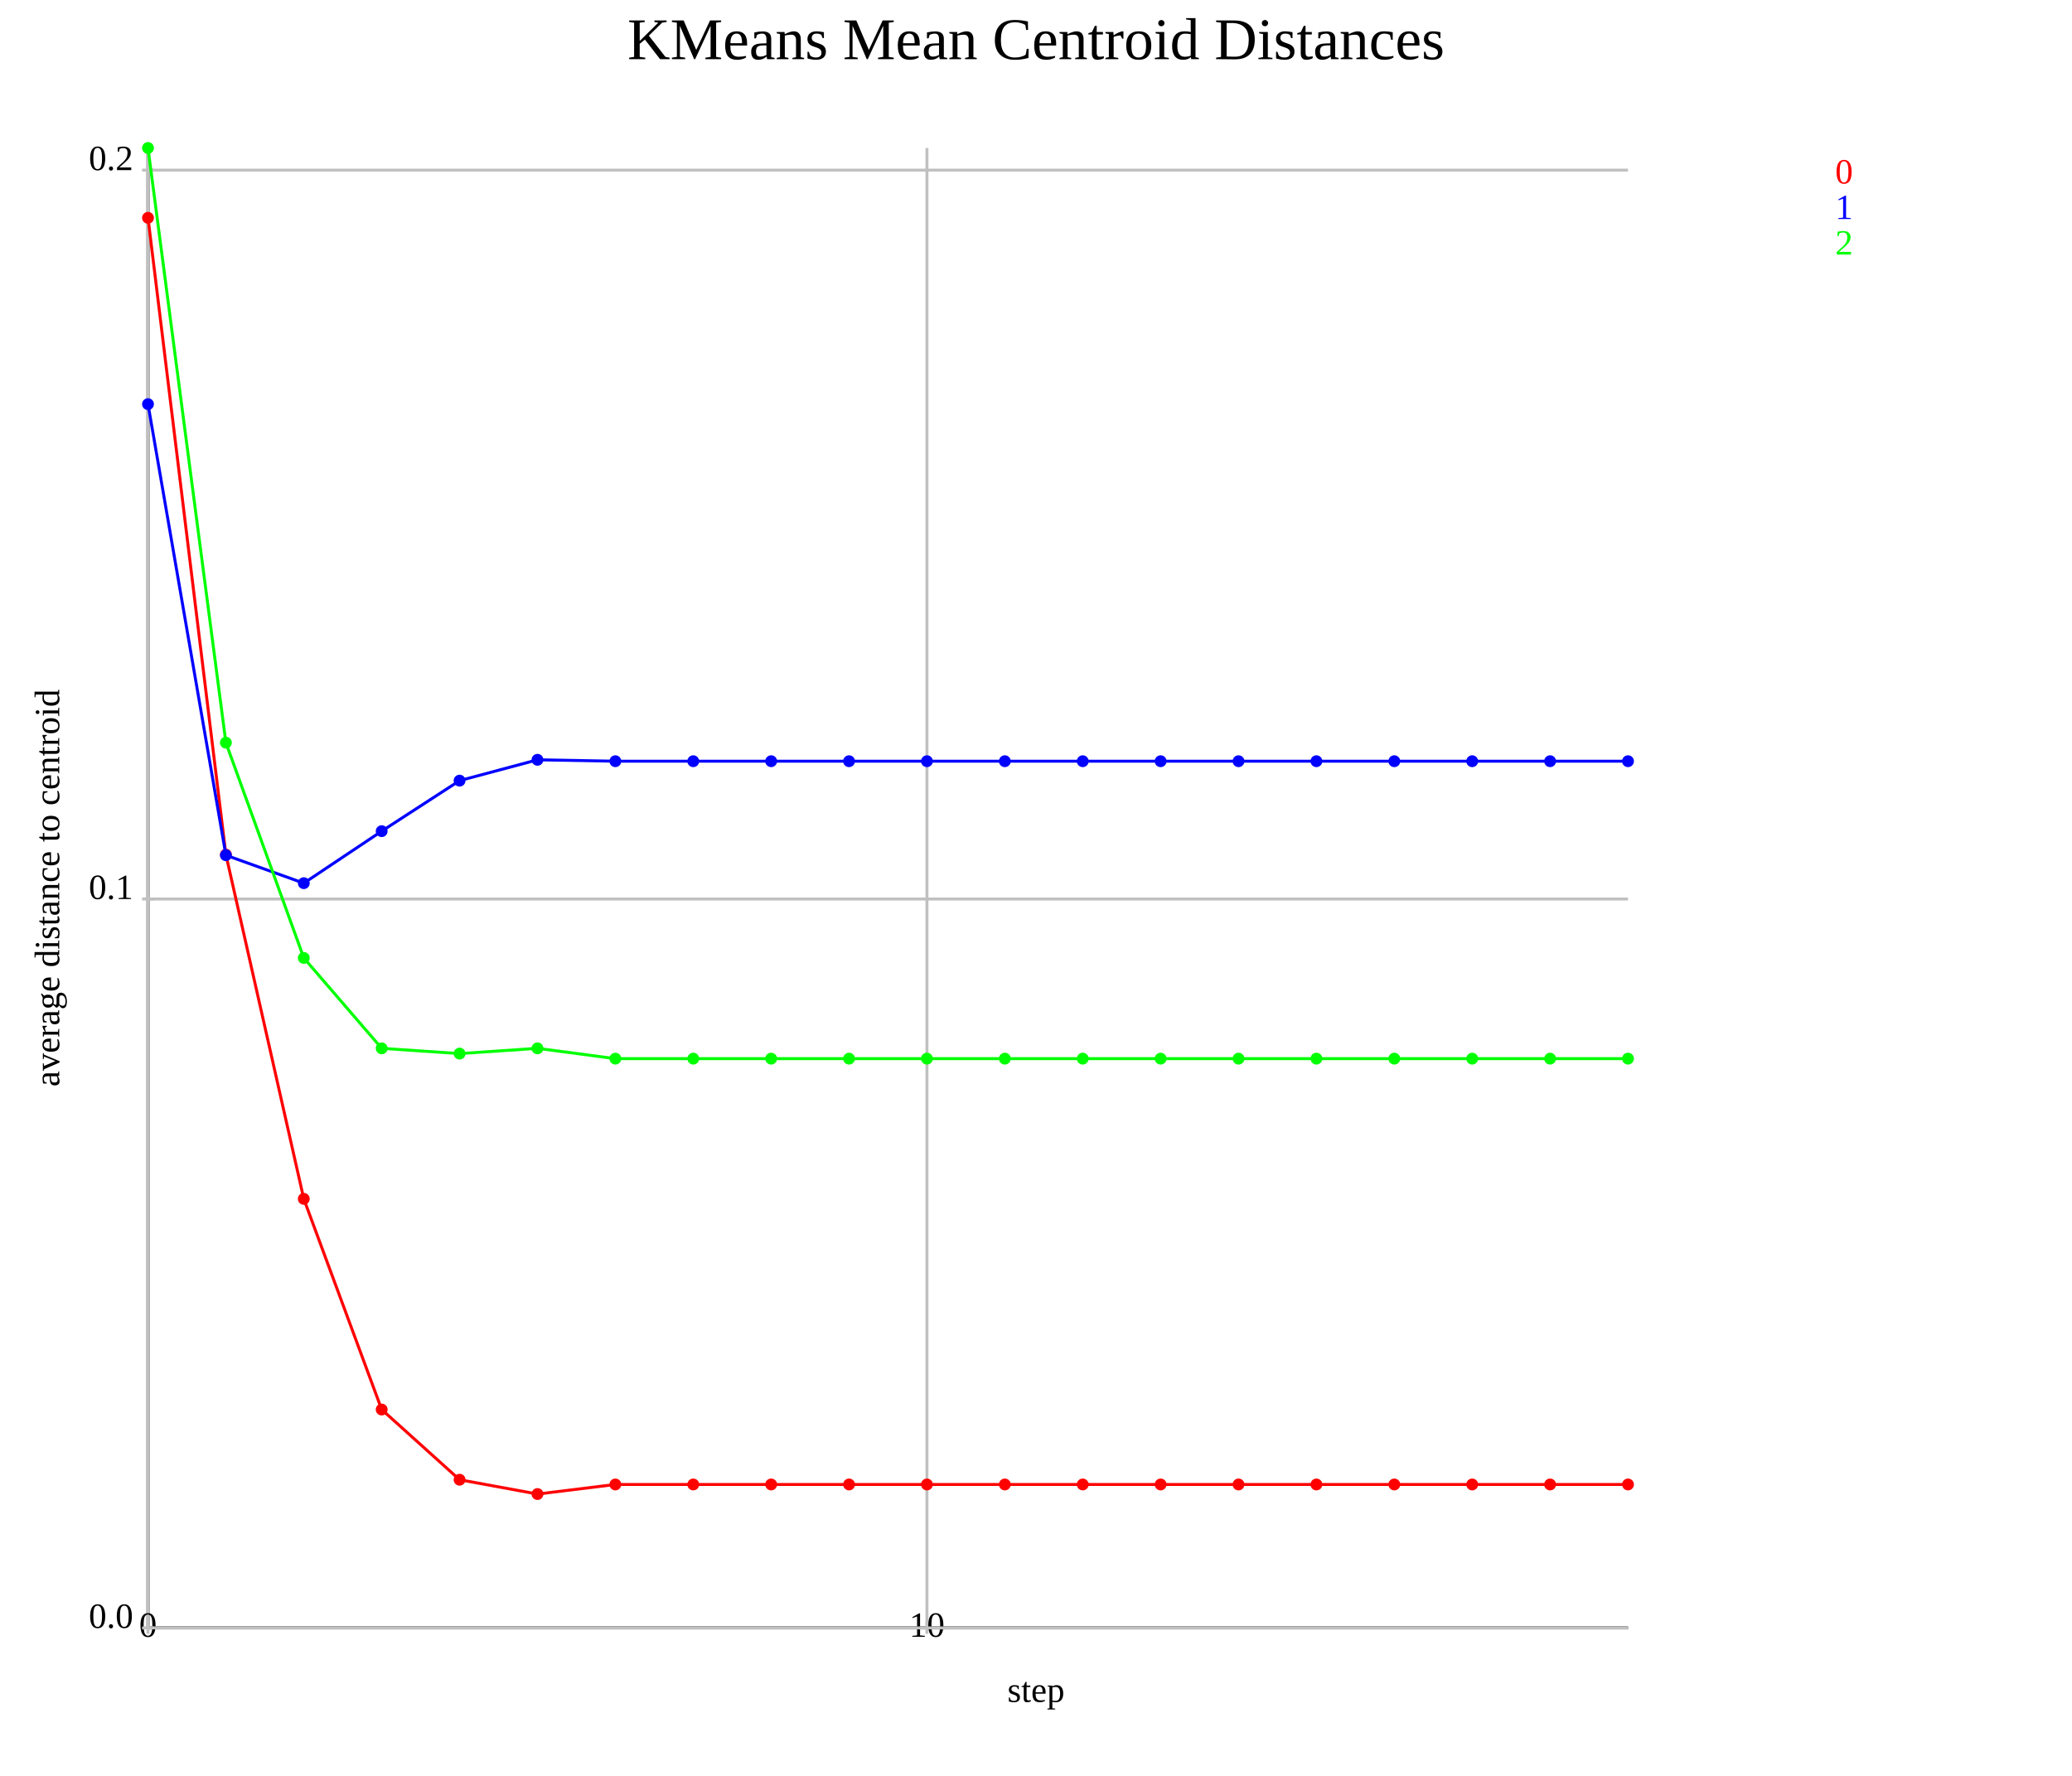
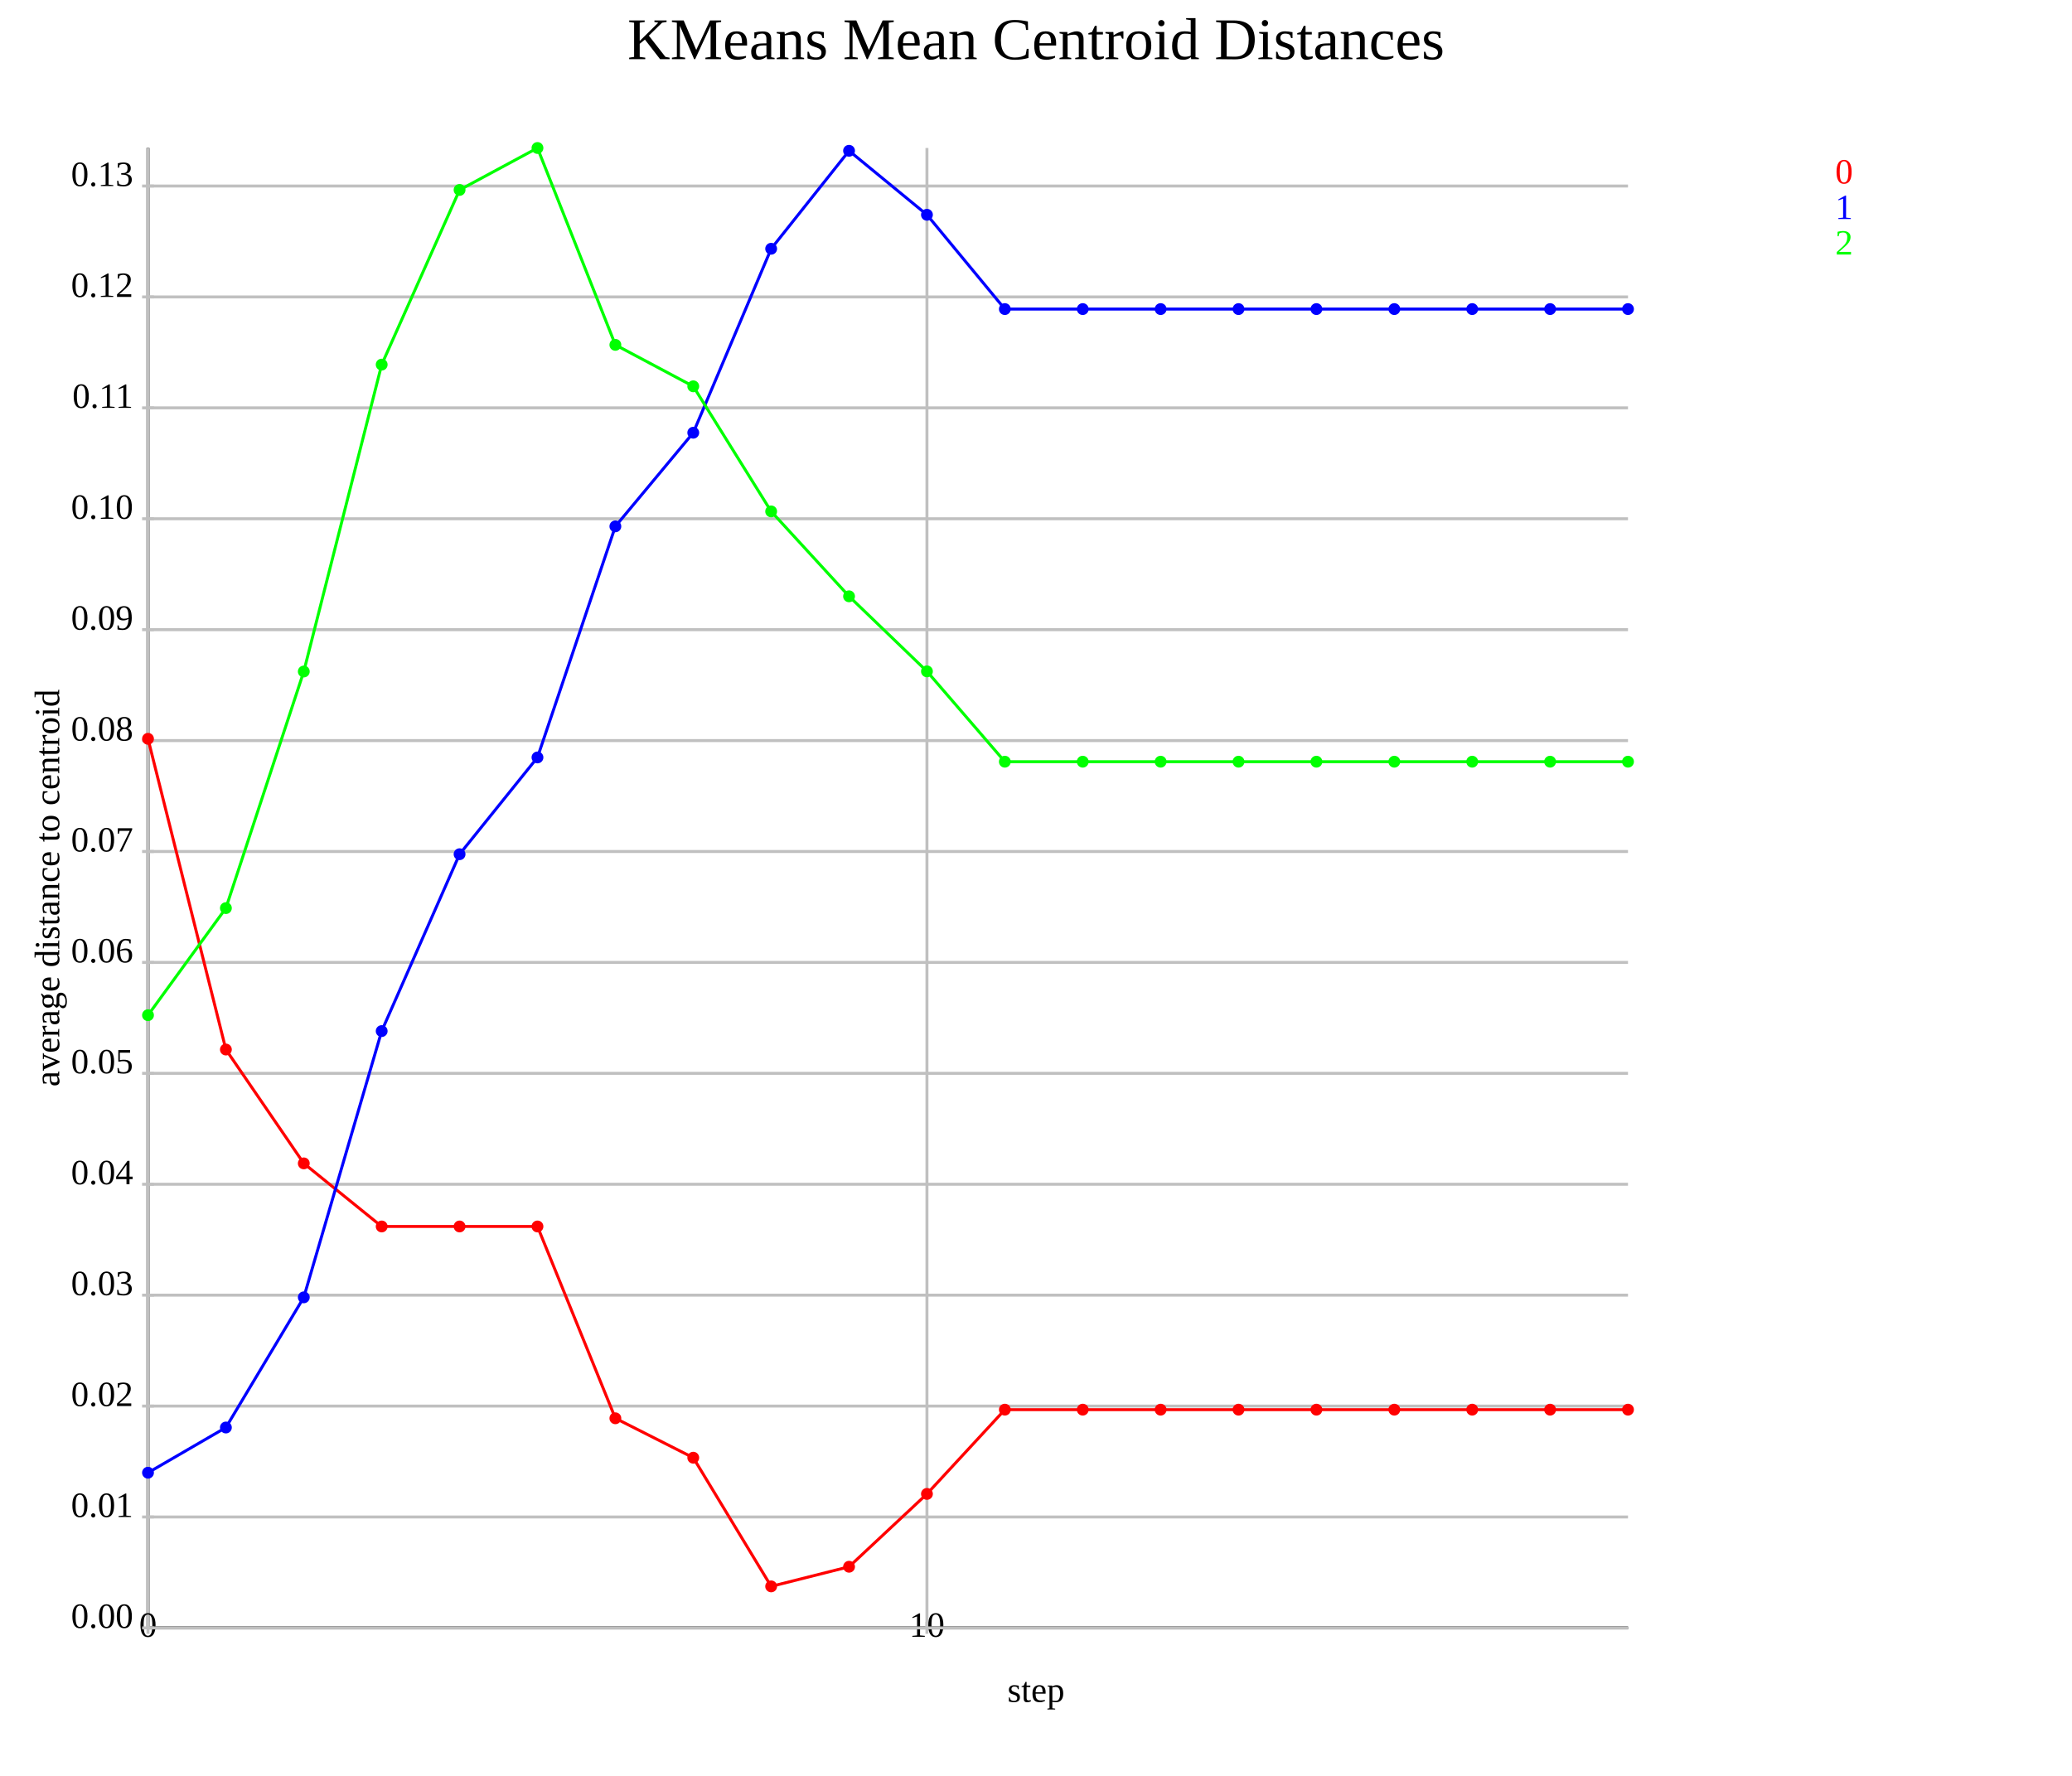
<svg xmlns="http://www.w3.org/2000/svg" version="1.1" width="700.0" height="600.0">
  <style>.caption {
  font-size: 14px;
  font-family: Georgia, serif;
}
</style>
  <line x1="50.0" y1="550.0" x2="550.0" y2="550.0" stroke="rgb(0,0,0)" stroke-width="1" />
  <line x1="50.0" y1="550.0" x2="50.0" y2="50.0" stroke="rgb(0,0,0)" stroke-width="1" />
  <line x1="50.0" y1="550.0" x2="50.0" y2="50.0" stroke="rgb(192,192,192)" stroke-width="1" />
  <line x1="50.0" y1="548.0" x2="50.0" y2="552.0" stroke="rgb(192,192,192)" stroke-width="1" />
  <text text-anchor="middle" alignment-baseline="hanging" x="50.0" y="553.0" font-size="12.0">0</text>
  <line x1="313.158" y1="550.0" x2="313.158" y2="50.0" stroke="rgb(192,192,192)" stroke-width="1" />
  <line x1="313.158" y1="548.0" x2="313.158" y2="552.0" stroke="rgb(192,192,192)" stroke-width="1" />
  <text text-anchor="middle" alignment-baseline="hanging" x="313.158" y="553.0" font-size="12.0">10</text>
  <line x1="50.0" y1="550.0" x2="550.0" y2="550.0" stroke="rgb(192,192,192)" stroke-width="1" />
-   <text text-anchor="end" alignment-baseline="middle" x="45.0" y="550.0" font-size="12.0">0.0</text>
+   <text text-anchor="end" alignment-baseline="middle" x="45.0" y="550.0" font-size="12.0">0.00</text>
  <line x1="48.0" y1="550.0" x2="52.0" y2="550.0" stroke="rgb(192,192,192)" stroke-width="1" />
-   <line x1="50.0" y1="303.739" x2="550.0" y2="303.739" stroke="rgb(192,192,192)" stroke-width="1" />
-   <text text-anchor="end" alignment-baseline="middle" x="45.0" y="303.739" font-size="12.0">0.1</text>
-   <line x1="48.0" y1="303.739" x2="52.0" y2="303.739" stroke="rgb(192,192,192)" stroke-width="1" />
-   <line x1="50.0" y1="57.478" x2="550.0" y2="57.478" stroke="rgb(192,192,192)" stroke-width="1" />
-   <text text-anchor="end" alignment-baseline="middle" x="45.0" y="57.478" font-size="12.0">0.2</text>
-   <line x1="48.0" y1="57.478" x2="52.0" y2="57.478" stroke="rgb(192,192,192)" stroke-width="1" />
-   <polyline points="50.0,73.597 76.316,288.749 102.632,405.047 128.947,476.225 155.263,499.942 181.579,504.779 207.895,501.546 234.211,501.546 260.526,501.546 286.842,501.546 313.158,501.546 339.474,501.546 365.789,501.546 392.105,501.546 418.421,501.546 444.737,501.546 471.053,501.546 497.368,501.546 523.684,501.546 550.0,501.546" fill="none" stroke="rgb(255,0,0)" stroke-width="1" />
-   <circle cx="50.0" cy="73.597" r="2" fill="rgb(255,0,0)" />
-   <circle cx="76.316" cy="288.749" r="2" fill="rgb(255,0,0)" />
-   <circle cx="102.632" cy="405.047" r="2" fill="rgb(255,0,0)" />
-   <circle cx="128.947" cy="476.225" r="2" fill="rgb(255,0,0)" />
-   <circle cx="155.263" cy="499.942" r="2" fill="rgb(255,0,0)" />
-   <circle cx="181.579" cy="504.779" r="2" fill="rgb(255,0,0)" />
-   <circle cx="207.895" cy="501.546" r="2" fill="rgb(255,0,0)" />
-   <circle cx="234.211" cy="501.546" r="2" fill="rgb(255,0,0)" />
-   <circle cx="260.526" cy="501.546" r="2" fill="rgb(255,0,0)" />
-   <circle cx="286.842" cy="501.546" r="2" fill="rgb(255,0,0)" />
-   <circle cx="313.158" cy="501.546" r="2" fill="rgb(255,0,0)" />
-   <circle cx="339.474" cy="501.546" r="2" fill="rgb(255,0,0)" />
-   <circle cx="365.789" cy="501.546" r="2" fill="rgb(255,0,0)" />
-   <circle cx="392.105" cy="501.546" r="2" fill="rgb(255,0,0)" />
-   <circle cx="418.421" cy="501.546" r="2" fill="rgb(255,0,0)" />
-   <circle cx="444.737" cy="501.546" r="2" fill="rgb(255,0,0)" />
-   <circle cx="471.053" cy="501.546" r="2" fill="rgb(255,0,0)" />
-   <circle cx="497.368" cy="501.546" r="2" fill="rgb(255,0,0)" />
-   <circle cx="523.684" cy="501.546" r="2" fill="rgb(255,0,0)" />
-   <circle cx="550.0" cy="501.546" r="2" fill="rgb(255,0,0)" />
-   <polyline points="50.0,136.54 76.316,288.946 102.632,298.39 128.947,280.815 155.263,263.747 181.579,256.707 207.895,257.182 234.211,257.182 260.526,257.182 286.842,257.182 313.158,257.182 339.474,257.182 365.789,257.182 392.105,257.182 418.421,257.182 444.737,257.182 471.053,257.182 497.368,257.182 523.684,257.182 550.0,257.182" fill="none" stroke="rgb(0,0,255)" stroke-width="1" />
-   <circle cx="50.0" cy="136.54" r="2" fill="rgb(0,0,255)" />
-   <circle cx="76.316" cy="288.946" r="2" fill="rgb(0,0,255)" />
-   <circle cx="102.632" cy="298.39" r="2" fill="rgb(0,0,255)" />
-   <circle cx="128.947" cy="280.815" r="2" fill="rgb(0,0,255)" />
-   <circle cx="155.263" cy="263.747" r="2" fill="rgb(0,0,255)" />
-   <circle cx="181.579" cy="256.707" r="2" fill="rgb(0,0,255)" />
-   <circle cx="207.895" cy="257.182" r="2" fill="rgb(0,0,255)" />
-   <circle cx="234.211" cy="257.182" r="2" fill="rgb(0,0,255)" />
-   <circle cx="260.526" cy="257.182" r="2" fill="rgb(0,0,255)" />
-   <circle cx="286.842" cy="257.182" r="2" fill="rgb(0,0,255)" />
-   <circle cx="313.158" cy="257.182" r="2" fill="rgb(0,0,255)" />
-   <circle cx="339.474" cy="257.182" r="2" fill="rgb(0,0,255)" />
-   <circle cx="365.789" cy="257.182" r="2" fill="rgb(0,0,255)" />
-   <circle cx="392.105" cy="257.182" r="2" fill="rgb(0,0,255)" />
-   <circle cx="418.421" cy="257.182" r="2" fill="rgb(0,0,255)" />
-   <circle cx="444.737" cy="257.182" r="2" fill="rgb(0,0,255)" />
-   <circle cx="471.053" cy="257.182" r="2" fill="rgb(0,0,255)" />
-   <circle cx="497.368" cy="257.182" r="2" fill="rgb(0,0,255)" />
-   <circle cx="523.684" cy="257.182" r="2" fill="rgb(0,0,255)" />
-   <circle cx="550.0" cy="257.182" r="2" fill="rgb(0,0,255)" />
-   <polyline points="50.0,50.0 76.316,250.918 102.632,323.645 128.947,354.19 155.263,355.968 181.579,354.189 207.895,357.676 234.211,357.676 260.526,357.676 286.842,357.676 313.158,357.676 339.474,357.676 365.789,357.676 392.105,357.676 418.421,357.676 444.737,357.676 471.053,357.676 497.368,357.676 523.684,357.676 550.0,357.676" fill="none" stroke="rgb(0,255,0)" stroke-width="1" />
-   <circle cx="50.0" cy="50.0" r="2" fill="rgb(0,255,0)" />
-   <circle cx="76.316" cy="250.918" r="2" fill="rgb(0,255,0)" />
-   <circle cx="102.632" cy="323.645" r="2" fill="rgb(0,255,0)" />
-   <circle cx="128.947" cy="354.19" r="2" fill="rgb(0,255,0)" />
-   <circle cx="155.263" cy="355.968" r="2" fill="rgb(0,255,0)" />
-   <circle cx="181.579" cy="354.189" r="2" fill="rgb(0,255,0)" />
-   <circle cx="207.895" cy="357.676" r="2" fill="rgb(0,255,0)" />
-   <circle cx="234.211" cy="357.676" r="2" fill="rgb(0,255,0)" />
-   <circle cx="260.526" cy="357.676" r="2" fill="rgb(0,255,0)" />
-   <circle cx="286.842" cy="357.676" r="2" fill="rgb(0,255,0)" />
-   <circle cx="313.158" cy="357.676" r="2" fill="rgb(0,255,0)" />
-   <circle cx="339.474" cy="357.676" r="2" fill="rgb(0,255,0)" />
-   <circle cx="365.789" cy="357.676" r="2" fill="rgb(0,255,0)" />
-   <circle cx="392.105" cy="357.676" r="2" fill="rgb(0,255,0)" />
-   <circle cx="418.421" cy="357.676" r="2" fill="rgb(0,255,0)" />
-   <circle cx="444.737" cy="357.676" r="2" fill="rgb(0,255,0)" />
-   <circle cx="471.053" cy="357.676" r="2" fill="rgb(0,255,0)" />
-   <circle cx="497.368" cy="357.676" r="2" fill="rgb(0,255,0)" />
-   <circle cx="523.684" cy="357.676" r="2" fill="rgb(0,255,0)" />
-   <circle cx="550.0" cy="357.676" r="2" fill="rgb(0,255,0)" />
+   <line x1="50.0" y1="512.527" x2="550.0" y2="512.527" stroke="rgb(192,192,192)" stroke-width="1" />
+   <text text-anchor="end" alignment-baseline="middle" x="45.0" y="512.527" font-size="12.0">0.01</text>
+   <line x1="48.0" y1="512.527" x2="52.0" y2="512.527" stroke="rgb(192,192,192)" stroke-width="1" />
+   <line x1="50.0" y1="475.054" x2="550.0" y2="475.054" stroke="rgb(192,192,192)" stroke-width="1" />
+   <text text-anchor="end" alignment-baseline="middle" x="45.0" y="475.054" font-size="12.0">0.02</text>
+   <line x1="48.0" y1="475.054" x2="52.0" y2="475.054" stroke="rgb(192,192,192)" stroke-width="1" />
+   <line x1="50.0" y1="437.581" x2="550.0" y2="437.581" stroke="rgb(192,192,192)" stroke-width="1" />
+   <text text-anchor="end" alignment-baseline="middle" x="45.0" y="437.581" font-size="12.0">0.03</text>
+   <line x1="48.0" y1="437.581" x2="52.0" y2="437.581" stroke="rgb(192,192,192)" stroke-width="1" />
+   <line x1="50.0" y1="400.108" x2="550.0" y2="400.108" stroke="rgb(192,192,192)" stroke-width="1" />
+   <text text-anchor="end" alignment-baseline="middle" x="45.0" y="400.108" font-size="12.0">0.04</text>
+   <line x1="48.0" y1="400.108" x2="52.0" y2="400.108" stroke="rgb(192,192,192)" stroke-width="1" />
+   <line x1="50.0" y1="362.635" x2="550.0" y2="362.635" stroke="rgb(192,192,192)" stroke-width="1" />
+   <text text-anchor="end" alignment-baseline="middle" x="45.0" y="362.635" font-size="12.0">0.05</text>
+   <line x1="48.0" y1="362.635" x2="52.0" y2="362.635" stroke="rgb(192,192,192)" stroke-width="1" />
+   <line x1="50.0" y1="325.162" x2="550.0" y2="325.162" stroke="rgb(192,192,192)" stroke-width="1" />
+   <text text-anchor="end" alignment-baseline="middle" x="45.0" y="325.162" font-size="12.0">0.06</text>
+   <line x1="48.0" y1="325.162" x2="52.0" y2="325.162" stroke="rgb(192,192,192)" stroke-width="1" />
+   <line x1="50.0" y1="287.689" x2="550.0" y2="287.689" stroke="rgb(192,192,192)" stroke-width="1" />
+   <text text-anchor="end" alignment-baseline="middle" x="45.0" y="287.689" font-size="12.0">0.07</text>
+   <line x1="48.0" y1="287.689" x2="52.0" y2="287.689" stroke="rgb(192,192,192)" stroke-width="1" />
+   <line x1="50.0" y1="250.216" x2="550.0" y2="250.216" stroke="rgb(192,192,192)" stroke-width="1" />
+   <text text-anchor="end" alignment-baseline="middle" x="45.0" y="250.216" font-size="12.0">0.08</text>
+   <line x1="48.0" y1="250.216" x2="52.0" y2="250.216" stroke="rgb(192,192,192)" stroke-width="1" />
+   <line x1="50.0" y1="212.743" x2="550.0" y2="212.743" stroke="rgb(192,192,192)" stroke-width="1" />
+   <text text-anchor="end" alignment-baseline="middle" x="45.0" y="212.743" font-size="12.0">0.09</text>
+   <line x1="48.0" y1="212.743" x2="52.0" y2="212.743" stroke="rgb(192,192,192)" stroke-width="1" />
+   <line x1="50.0" y1="175.27" x2="550.0" y2="175.27" stroke="rgb(192,192,192)" stroke-width="1" />
+   <text text-anchor="end" alignment-baseline="middle" x="45.0" y="175.27" font-size="12.0">0.10</text>
+   <line x1="48.0" y1="175.27" x2="52.0" y2="175.27" stroke="rgb(192,192,192)" stroke-width="1" />
+   <line x1="50.0" y1="137.797" x2="550.0" y2="137.797" stroke="rgb(192,192,192)" stroke-width="1" />
+   <text text-anchor="end" alignment-baseline="middle" x="45.0" y="137.797" font-size="12.0">0.11</text>
+   <line x1="48.0" y1="137.797" x2="52.0" y2="137.797" stroke="rgb(192,192,192)" stroke-width="1" />
+   <line x1="50.0" y1="100.324" x2="550.0" y2="100.324" stroke="rgb(192,192,192)" stroke-width="1" />
+   <text text-anchor="end" alignment-baseline="middle" x="45.0" y="100.324" font-size="12.0">0.12</text>
+   <line x1="48.0" y1="100.324" x2="52.0" y2="100.324" stroke="rgb(192,192,192)" stroke-width="1" />
+   <line x1="50.0" y1="62.851" x2="550.0" y2="62.851" stroke="rgb(192,192,192)" stroke-width="1" />
+   <text text-anchor="end" alignment-baseline="middle" x="45.0" y="62.851" font-size="12.0">0.13</text>
+   <line x1="48.0" y1="62.851" x2="52.0" y2="62.851" stroke="rgb(192,192,192)" stroke-width="1" />
+   <polyline points="50.0,249.615 76.316,354.598 102.632,393.061 128.947,414.376 155.263,414.376 181.579,414.376 207.895,479.182 234.211,492.503 260.526,535.976 286.842,529.343 313.158,504.733 339.474,476.269 365.789,476.269 392.105,476.269 418.421,476.269 444.737,476.269 471.053,476.269 497.368,476.269 523.684,476.269 550.0,476.269" fill="none" stroke="rgb(255,0,0)" stroke-width="1" />
+   <circle cx="50.0" cy="249.615" r="2" fill="rgb(255,0,0)" />
+   <circle cx="76.316" cy="354.598" r="2" fill="rgb(255,0,0)" />
+   <circle cx="102.632" cy="393.061" r="2" fill="rgb(255,0,0)" />
+   <circle cx="128.947" cy="414.376" r="2" fill="rgb(255,0,0)" />
+   <circle cx="155.263" cy="414.376" r="2" fill="rgb(255,0,0)" />
+   <circle cx="181.579" cy="414.376" r="2" fill="rgb(255,0,0)" />
+   <circle cx="207.895" cy="479.182" r="2" fill="rgb(255,0,0)" />
+   <circle cx="234.211" cy="492.503" r="2" fill="rgb(255,0,0)" />
+   <circle cx="260.526" cy="535.976" r="2" fill="rgb(255,0,0)" />
+   <circle cx="286.842" cy="529.343" r="2" fill="rgb(255,0,0)" />
+   <circle cx="313.158" cy="504.733" r="2" fill="rgb(255,0,0)" />
+   <circle cx="339.474" cy="476.269" r="2" fill="rgb(255,0,0)" />
+   <circle cx="365.789" cy="476.269" r="2" fill="rgb(255,0,0)" />
+   <circle cx="392.105" cy="476.269" r="2" fill="rgb(255,0,0)" />
+   <circle cx="418.421" cy="476.269" r="2" fill="rgb(255,0,0)" />
+   <circle cx="444.737" cy="476.269" r="2" fill="rgb(255,0,0)" />
+   <circle cx="471.053" cy="476.269" r="2" fill="rgb(255,0,0)" />
+   <circle cx="497.368" cy="476.269" r="2" fill="rgb(255,0,0)" />
+   <circle cx="523.684" cy="476.269" r="2" fill="rgb(255,0,0)" />
+   <circle cx="550.0" cy="476.269" r="2" fill="rgb(255,0,0)" />
+   <polyline points="50.0,497.571 76.316,482.298 102.632,438.322 128.947,348.363 155.263,288.604 181.579,255.907 207.895,177.838 234.211,146.199 260.526,84.047 286.842,50.945 313.158,72.567 339.474,104.425 365.789,104.425 392.105,104.425 418.421,104.425 444.737,104.425 471.053,104.425 497.368,104.425 523.684,104.425 550.0,104.425" fill="none" stroke="rgb(0,0,255)" stroke-width="1" />
+   <circle cx="50.0" cy="497.571" r="2" fill="rgb(0,0,255)" />
+   <circle cx="76.316" cy="482.298" r="2" fill="rgb(0,0,255)" />
+   <circle cx="102.632" cy="438.322" r="2" fill="rgb(0,0,255)" />
+   <circle cx="128.947" cy="348.363" r="2" fill="rgb(0,0,255)" />
+   <circle cx="155.263" cy="288.604" r="2" fill="rgb(0,0,255)" />
+   <circle cx="181.579" cy="255.907" r="2" fill="rgb(0,0,255)" />
+   <circle cx="207.895" cy="177.838" r="2" fill="rgb(0,0,255)" />
+   <circle cx="234.211" cy="146.199" r="2" fill="rgb(0,0,255)" />
+   <circle cx="260.526" cy="84.047" r="2" fill="rgb(0,0,255)" />
+   <circle cx="286.842" cy="50.945" r="2" fill="rgb(0,0,255)" />
+   <circle cx="313.158" cy="72.567" r="2" fill="rgb(0,0,255)" />
+   <circle cx="339.474" cy="104.425" r="2" fill="rgb(0,0,255)" />
+   <circle cx="365.789" cy="104.425" r="2" fill="rgb(0,0,255)" />
+   <circle cx="392.105" cy="104.425" r="2" fill="rgb(0,0,255)" />
+   <circle cx="418.421" cy="104.425" r="2" fill="rgb(0,0,255)" />
+   <circle cx="444.737" cy="104.425" r="2" fill="rgb(0,0,255)" />
+   <circle cx="471.053" cy="104.425" r="2" fill="rgb(0,0,255)" />
+   <circle cx="497.368" cy="104.425" r="2" fill="rgb(0,0,255)" />
+   <circle cx="523.684" cy="104.425" r="2" fill="rgb(0,0,255)" />
+   <circle cx="550.0" cy="104.425" r="2" fill="rgb(0,0,255)" />
+   <polyline points="50.0,342.994 76.316,306.814 102.632,226.877 128.947,123.192 155.263,64.171 181.579,50.0 207.895,116.516 234.211,130.521 260.526,172.785 286.842,201.47 313.158,226.826 339.474,257.345 365.789,257.345 392.105,257.345 418.421,257.345 444.737,257.345 471.053,257.345 497.368,257.345 523.684,257.345 550.0,257.345" fill="none" stroke="rgb(0,255,0)" stroke-width="1" />
+   <circle cx="50.0" cy="342.994" r="2" fill="rgb(0,255,0)" />
+   <circle cx="76.316" cy="306.814" r="2" fill="rgb(0,255,0)" />
+   <circle cx="102.632" cy="226.877" r="2" fill="rgb(0,255,0)" />
+   <circle cx="128.947" cy="123.192" r="2" fill="rgb(0,255,0)" />
+   <circle cx="155.263" cy="64.171" r="2" fill="rgb(0,255,0)" />
+   <circle cx="181.579" cy="50.0" r="2" fill="rgb(0,255,0)" />
+   <circle cx="207.895" cy="116.516" r="2" fill="rgb(0,255,0)" />
+   <circle cx="234.211" cy="130.521" r="2" fill="rgb(0,255,0)" />
+   <circle cx="260.526" cy="172.785" r="2" fill="rgb(0,255,0)" />
+   <circle cx="286.842" cy="201.47" r="2" fill="rgb(0,255,0)" />
+   <circle cx="313.158" cy="226.826" r="2" fill="rgb(0,255,0)" />
+   <circle cx="339.474" cy="257.345" r="2" fill="rgb(0,255,0)" />
+   <circle cx="365.789" cy="257.345" r="2" fill="rgb(0,255,0)" />
+   <circle cx="392.105" cy="257.345" r="2" fill="rgb(0,255,0)" />
+   <circle cx="418.421" cy="257.345" r="2" fill="rgb(0,255,0)" />
+   <circle cx="444.737" cy="257.345" r="2" fill="rgb(0,255,0)" />
+   <circle cx="471.053" cy="257.345" r="2" fill="rgb(0,255,0)" />
+   <circle cx="497.368" cy="257.345" r="2" fill="rgb(0,255,0)" />
+   <circle cx="523.684" cy="257.345" r="2" fill="rgb(0,255,0)" />
+   <circle cx="550.0" cy="257.345" r="2" fill="rgb(0,255,0)" />
  <text x="350.0" y="20.0" text-anchor="middle" fill="rgb(0,0,0)" font-size="20.0">KMeans Mean Centroid Distances</text>
  <text x="350.0" y="575.0" text-anchor="middle" fill="rgb(0,0,0)" font-size="12.0">step</text>
  <text transform="rotate(-90.0 20.0 300.0)" x="20.0" y="300.0" text-anchor="middle" fill="rgb(0,0,0)" font-size="12.0">average distance to centroid</text>
  <text x="620" y="62" fill="rgb(255,0,0)" font-size="12">0</text>
  <text x="620" y="74" fill="rgb(0,0,255)" font-size="12">1</text>
  <text x="620" y="86" fill="rgb(0,255,0)" font-size="12">2</text>
      Sorry, your browser does not support inline SVG.
    </svg>
